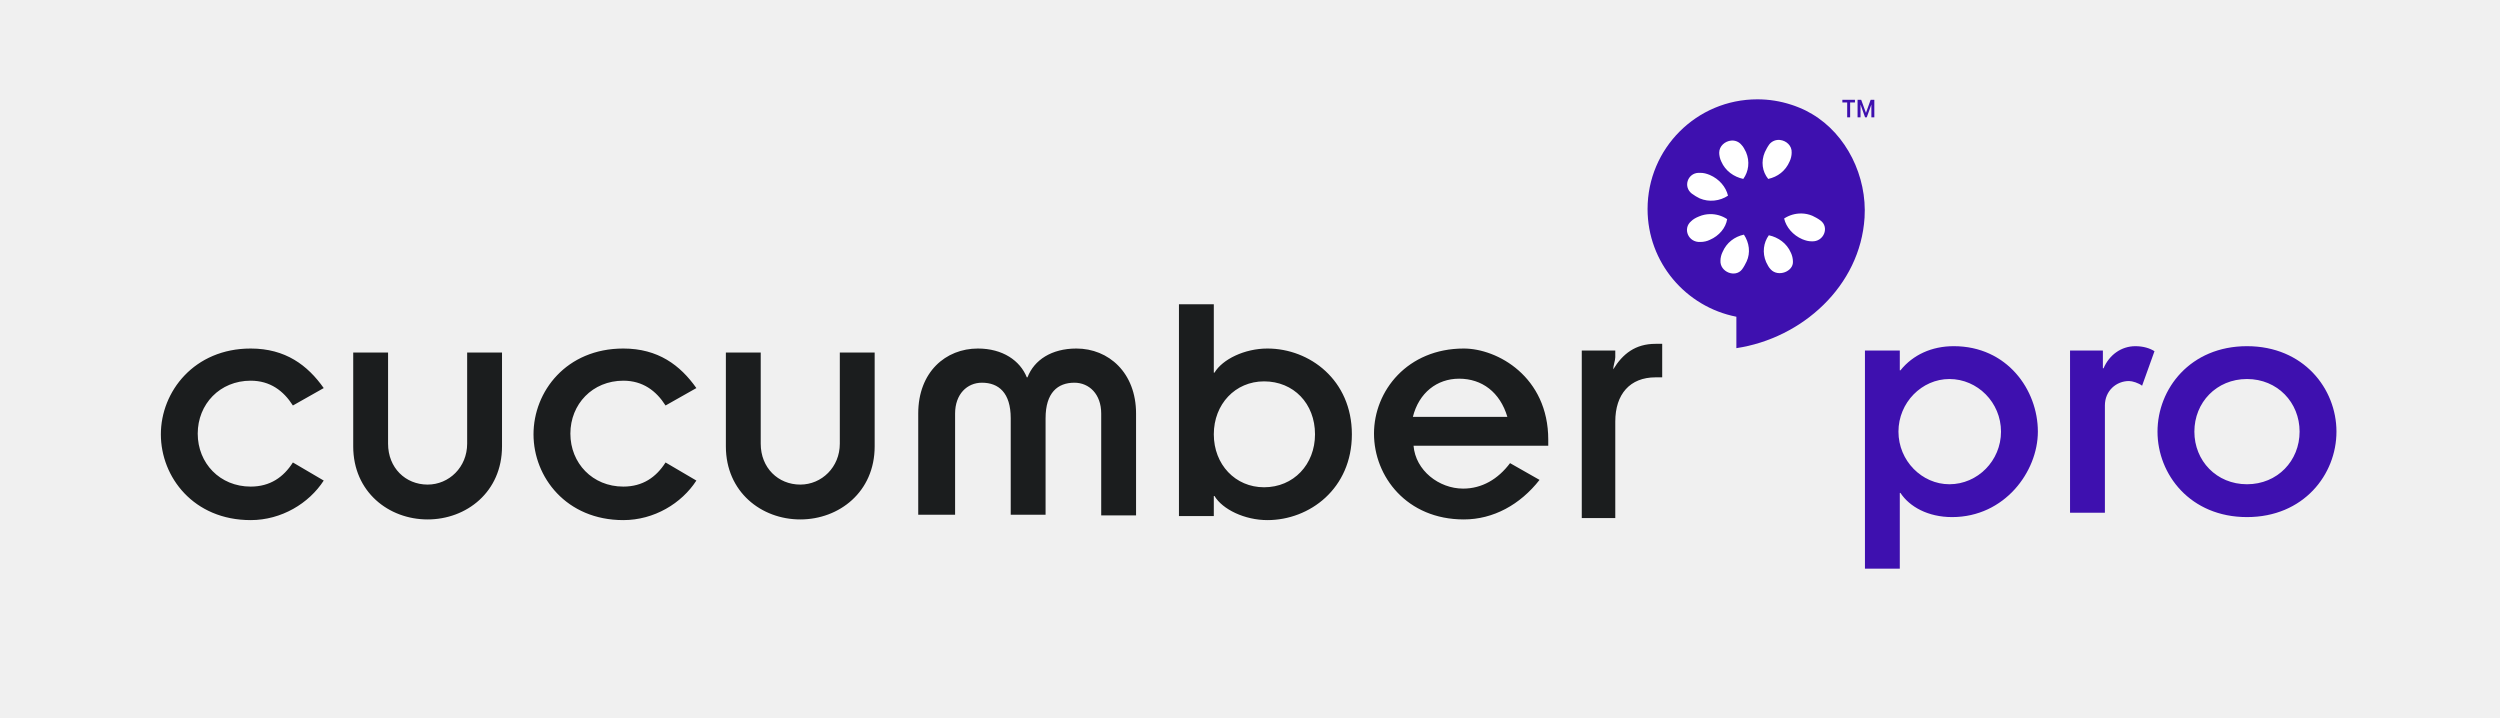
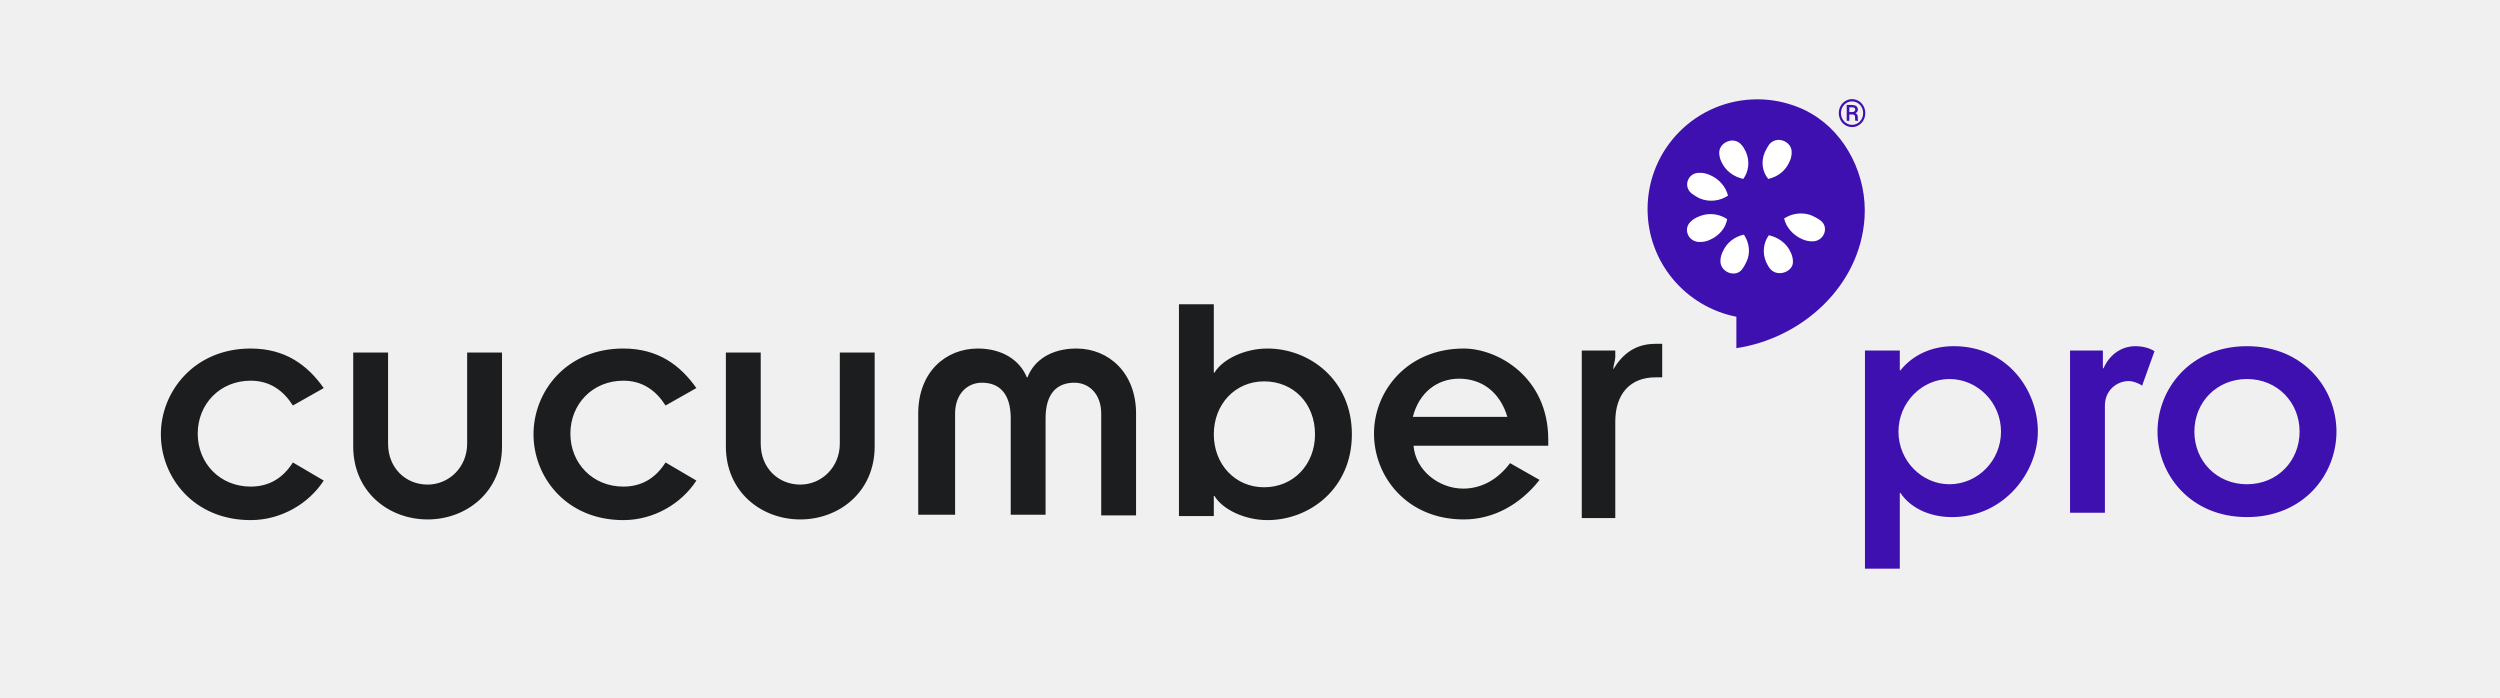
- <svg xmlns="http://www.w3.org/2000/svg" width="373" height="107" viewBox="0 0 373 107">
+ <svg xmlns="http://www.w3.org/2000/svg" width="373" height="104" viewBox="0 0 373 104">
  <g fill="none" fill-rule="evenodd">
    <path d="M0 0h373v104H0z" />
    <path d="M247 51.3c-3 0-4.9 1.5-6.3 3.8 0-.6.3-1.3.3-1.8v-1h-5v25h5V62.9c0-4.1 2.2-6.6 6-6.6h1v-5h-1zM43.7 60.5c-1.4-2.2-3.4-3.7-6.3-3.7-4.6 0-7.9 3.5-7.9 7.9s3.3 7.9 7.9 7.9c2.9 0 4.9-1.4 6.3-3.6l4.6 2.7c-2.2 3.4-6.3 5.9-10.9 5.9-8.5 0-13.4-6.4-13.4-12.8S29 52 37.4 52c5.2 0 8.5 2.5 10.9 5.9l-4.6 2.6zm9-7.9h5.2v13.6c0 3.6 2.6 6.1 5.9 6.1 3.2 0 5.9-2.6 5.9-6.1V52.6h5.2v14c0 6.8-5.3 10.9-11.1 10.9s-11.1-4.1-11.1-10.9v-14zm46.6 7.9c-1.4-2.2-3.4-3.7-6.3-3.7-4.6 0-7.9 3.5-7.9 7.9s3.3 7.9 7.9 7.9c2.9 0 4.9-1.4 6.3-3.6l4.6 2.7c-2.2 3.4-6.3 5.9-10.9 5.9-8.5 0-13.4-6.4-13.4-12.8S84.5 52 93 52c5.2 0 8.5 2.5 10.9 5.9l-4.6 2.6zm9-7.9h5.2v13.6c0 3.6 2.6 6.1 5.9 6.1 3.2 0 5.9-2.6 5.9-6.1V52.6h5.2v14c0 6.8-5.3 10.9-11.1 10.9s-11.1-4.1-11.1-10.9v-14zm28.7 9.1c0-6.2 4.1-9.7 8.9-9.7 3.7 0 6.3 1.8 7.3 4.3h.1c1-2.6 3.6-4.3 7.3-4.3 4.8 0 8.9 3.6 8.9 9.7v15.2h-5.2V61.7c0-2.9-1.8-4.6-4-4.6-2.5 0-4.3 1.5-4.3 5.3v14.4h-5.2V62.4c0-3.8-1.8-5.3-4.3-5.3-2.2 0-4 1.7-4 4.6v15.1H137V61.7zm38.9-16.3h5.2v10.2h.1c1.2-2 4.5-3.6 7.9-3.6 6.3 0 12.6 4.7 12.6 12.8 0 8.1-6.3 12.8-12.6 12.8-3.4 0-6.7-1.6-7.9-3.6h-.1v3h-5.2V45.4zm12.7 11.5c-4.3 0-7.5 3.4-7.5 7.9s3.2 7.9 7.5 7.9c4.4 0 7.6-3.4 7.6-7.9 0-4.6-3.2-7.9-7.6-7.9zm41.1 14.7c-2.9 3.7-6.9 5.9-11.3 5.9-8.5 0-13.4-6.4-13.4-12.8S210 52 218.4 52c5 0 12.6 4.2 12.6 13.6v.9h-20.1c.3 3.7 3.8 6.4 7.4 6.4 2.8 0 5.2-1.4 7-3.8l4.4 2.5zm-4.8-9.4c-1.1-3.7-3.8-5.7-7.2-5.7-3.3 0-6 2.1-6.9 5.7h14.1z" fill="#1b1d1e" />
    <path d="M262.192 14.82c-9.05 0-16.375 7.324-16.375 16.375 0 7.968 5.712 14.589 13.25 16.062v4.688c9.8-1.478 18.478-9.257 19.125-19.47.39-6.146-2.675-12.42-7.844-15.468a13.755 13.755 0 0 0-.906-.5c-.315-.155-.64-.306-.969-.437-.104-.044-.207-.084-.312-.125-.288-.107-.578-.226-.875-.313a16.246 16.246 0 0 0-5.094-.812z" fill="#3E10AF" />
    <path d="M265.567 20.882a1.787 1.787 0 0 0-1.562.625c-.3.4-.488.788-.688 1.188-.6 1.4-.4 2.9.5 4 1.4-.3 2.588-1.194 3.188-2.594.2-.4.312-.913.312-1.313.063-1.062-.816-1.81-1.75-1.906zm-7.281.094c-.913.087-1.781.812-1.781 1.812 0 .4.112.913.312 1.313.6 1.4 1.881 2.294 3.281 2.594.8-1.1 1.007-2.6.407-4-.2-.4-.388-.794-.688-1.094a1.757 1.757 0 0 0-1.531-.625zm-4.906 4.812c-1.577.081-2.282 2.063-.97 3.094.4.3.788.519 1.188.719 1.4.6 3.02.394 4.22-.406-.3-1.3-1.32-2.494-2.72-3.094-.5-.2-.906-.313-1.406-.313-.112-.012-.207-.005-.312 0zm15.406 6.063a4.574 4.574 0 0 0-2.594.75c.3 1.3 1.319 2.494 2.719 3.094.5.2.906.312 1.406.312 1.8.1 2.681-2.125 1.281-3.125-.4-.3-.787-.487-1.187-.687a4.32 4.32 0 0 0-1.625-.344zm-13.656.094c-.55.01-1.1.118-1.625.343-.5.2-.888.42-1.188.72-1.3 1.1-.425 3.193 1.375 3.093.5 0 1.006-.113 1.406-.313 1.4-.6 2.394-1.793 2.594-3.093a4.475 4.475 0 0 0-2.562-.75zm5.062 3.062c-1.4.3-2.587 1.194-3.187 2.594-.2.4-.313.881-.313 1.281-.1 1.7 2.219 2.613 3.219 1.313.3-.4.487-.788.687-1.188.6-1.3.394-2.8-.406-4zm3.719.094c-.8 1.1-1.006 2.6-.406 4 .2.4.387.794.687 1.094 1.1 1.2 3.413.312 3.313-1.188 0-.4-.113-.912-.313-1.312-.6-1.4-1.881-2.294-3.281-2.594z" fill="#FFF" />
-     <path fill="#3E10AF" d="M279.21 15.59l-.69 1.92h-.25l-.68-1.92v1.92h-.44v-2.62h.54l.71 1.95.7-1.95h.55v2.62h-.44v-1.92m-2.45-.3h-.72v2.22h-.44v-2.22h-.72v-.4h1.88v.4z">
+     <path fill="#3E10AF" d="M274.35 16.87q0-.29.07-.56.07-.27.2-.5.13-.23.31-.42.18-.19.4-.32.22-.13.47-.21.25-.07.53-.07.27 0 .52.07.25.08.47.21.22.13.4.32.18.19.31.42.13.23.2.5t.07.56q0 .3-.07.56-.07.27-.2.51-.13.23-.31.42-.18.18-.4.32-.22.13-.47.21-.25.07-.52.07-.28 0-.53-.07-.25-.08-.47-.21-.22-.14-.4-.32-.18-.19-.31-.42-.13-.24-.2-.51-.07-.26-.07-.56m.32 0q0 .37.13.69.13.32.36.56.22.24.52.37.3.14.65.14.34 0 .64-.14.3-.13.53-.37.22-.24.35-.56.13-.32.13-.69 0-.37-.13-.69-.13-.32-.35-.55-.23-.24-.53-.37-.3-.13-.64-.13-.35 0-.65.13-.3.13-.52.37-.23.23-.36.55-.13.32-.13.69m1.25.21v.94h-.39v-2.36h.76q.21 0 .37.04.17.05.29.13.11.09.18.23.06.13.06.31t-.09.3q-.09.13-.27.22.1.04.16.1.07.06.11.13.04.08.06.16.02.09.02.19v.15q0 .11.01.2 0 .09.03.16v.04h-.4q-.01-.04-.02-.09l-.02-.12v-.11V17.47q0-.2-.09-.29-.1-.1-.32-.1h-.45m0-.36h.43q.09 0 .17-.02.08-.02.14-.07.06-.04.1-.1.04-.06.04-.15 0-.1-.03-.17t-.08-.12q-.06-.04-.16-.06-.09-.02-.24-.02h-.37v.71z">
        </path>
    <path fill="#3E10AF" d="M283.45 52.3h-5.2v32.55h5.2v-11.3h.1c1.35 2.05 4.1 3.6 7.7 3.6 7.85 0 12.8-6.8 12.8-12.75 0-6.25-4.6-12.75-12.55-12.75-3.3 0-6.1 1.3-7.95 3.6h-.1zm15.1 12.1c0 4.35-3.5 7.85-7.7 7.85-4.1 0-7.6-3.5-7.6-7.85s3.5-7.85 7.6-7.85c4.2 0 7.7 3.5 7.7 7.85zm10.3 12.1h5.2v-16c0-2.2 1.7-3.65 3.6-3.65.5 0 1.45.3 1.95.7l1.85-5.15c-.7-.45-1.7-.75-2.85-.75-2.1 0-3.9 1.3-4.75 3.3h-.1V52.3h-4.9zm13.05-12.1c0 6.4 4.9 12.75 13.35 12.75S348.6 70.8 348.6 64.4s-4.9-12.75-13.35-12.75S321.9 58 321.9 64.4zm5.5 0c0-4.35 3.3-7.85 7.85-7.85s7.85 3.5 7.85 7.85-3.3 7.85-7.85 7.85-7.85-3.5-7.85-7.85z">
        </path>
  </g>
</svg>
